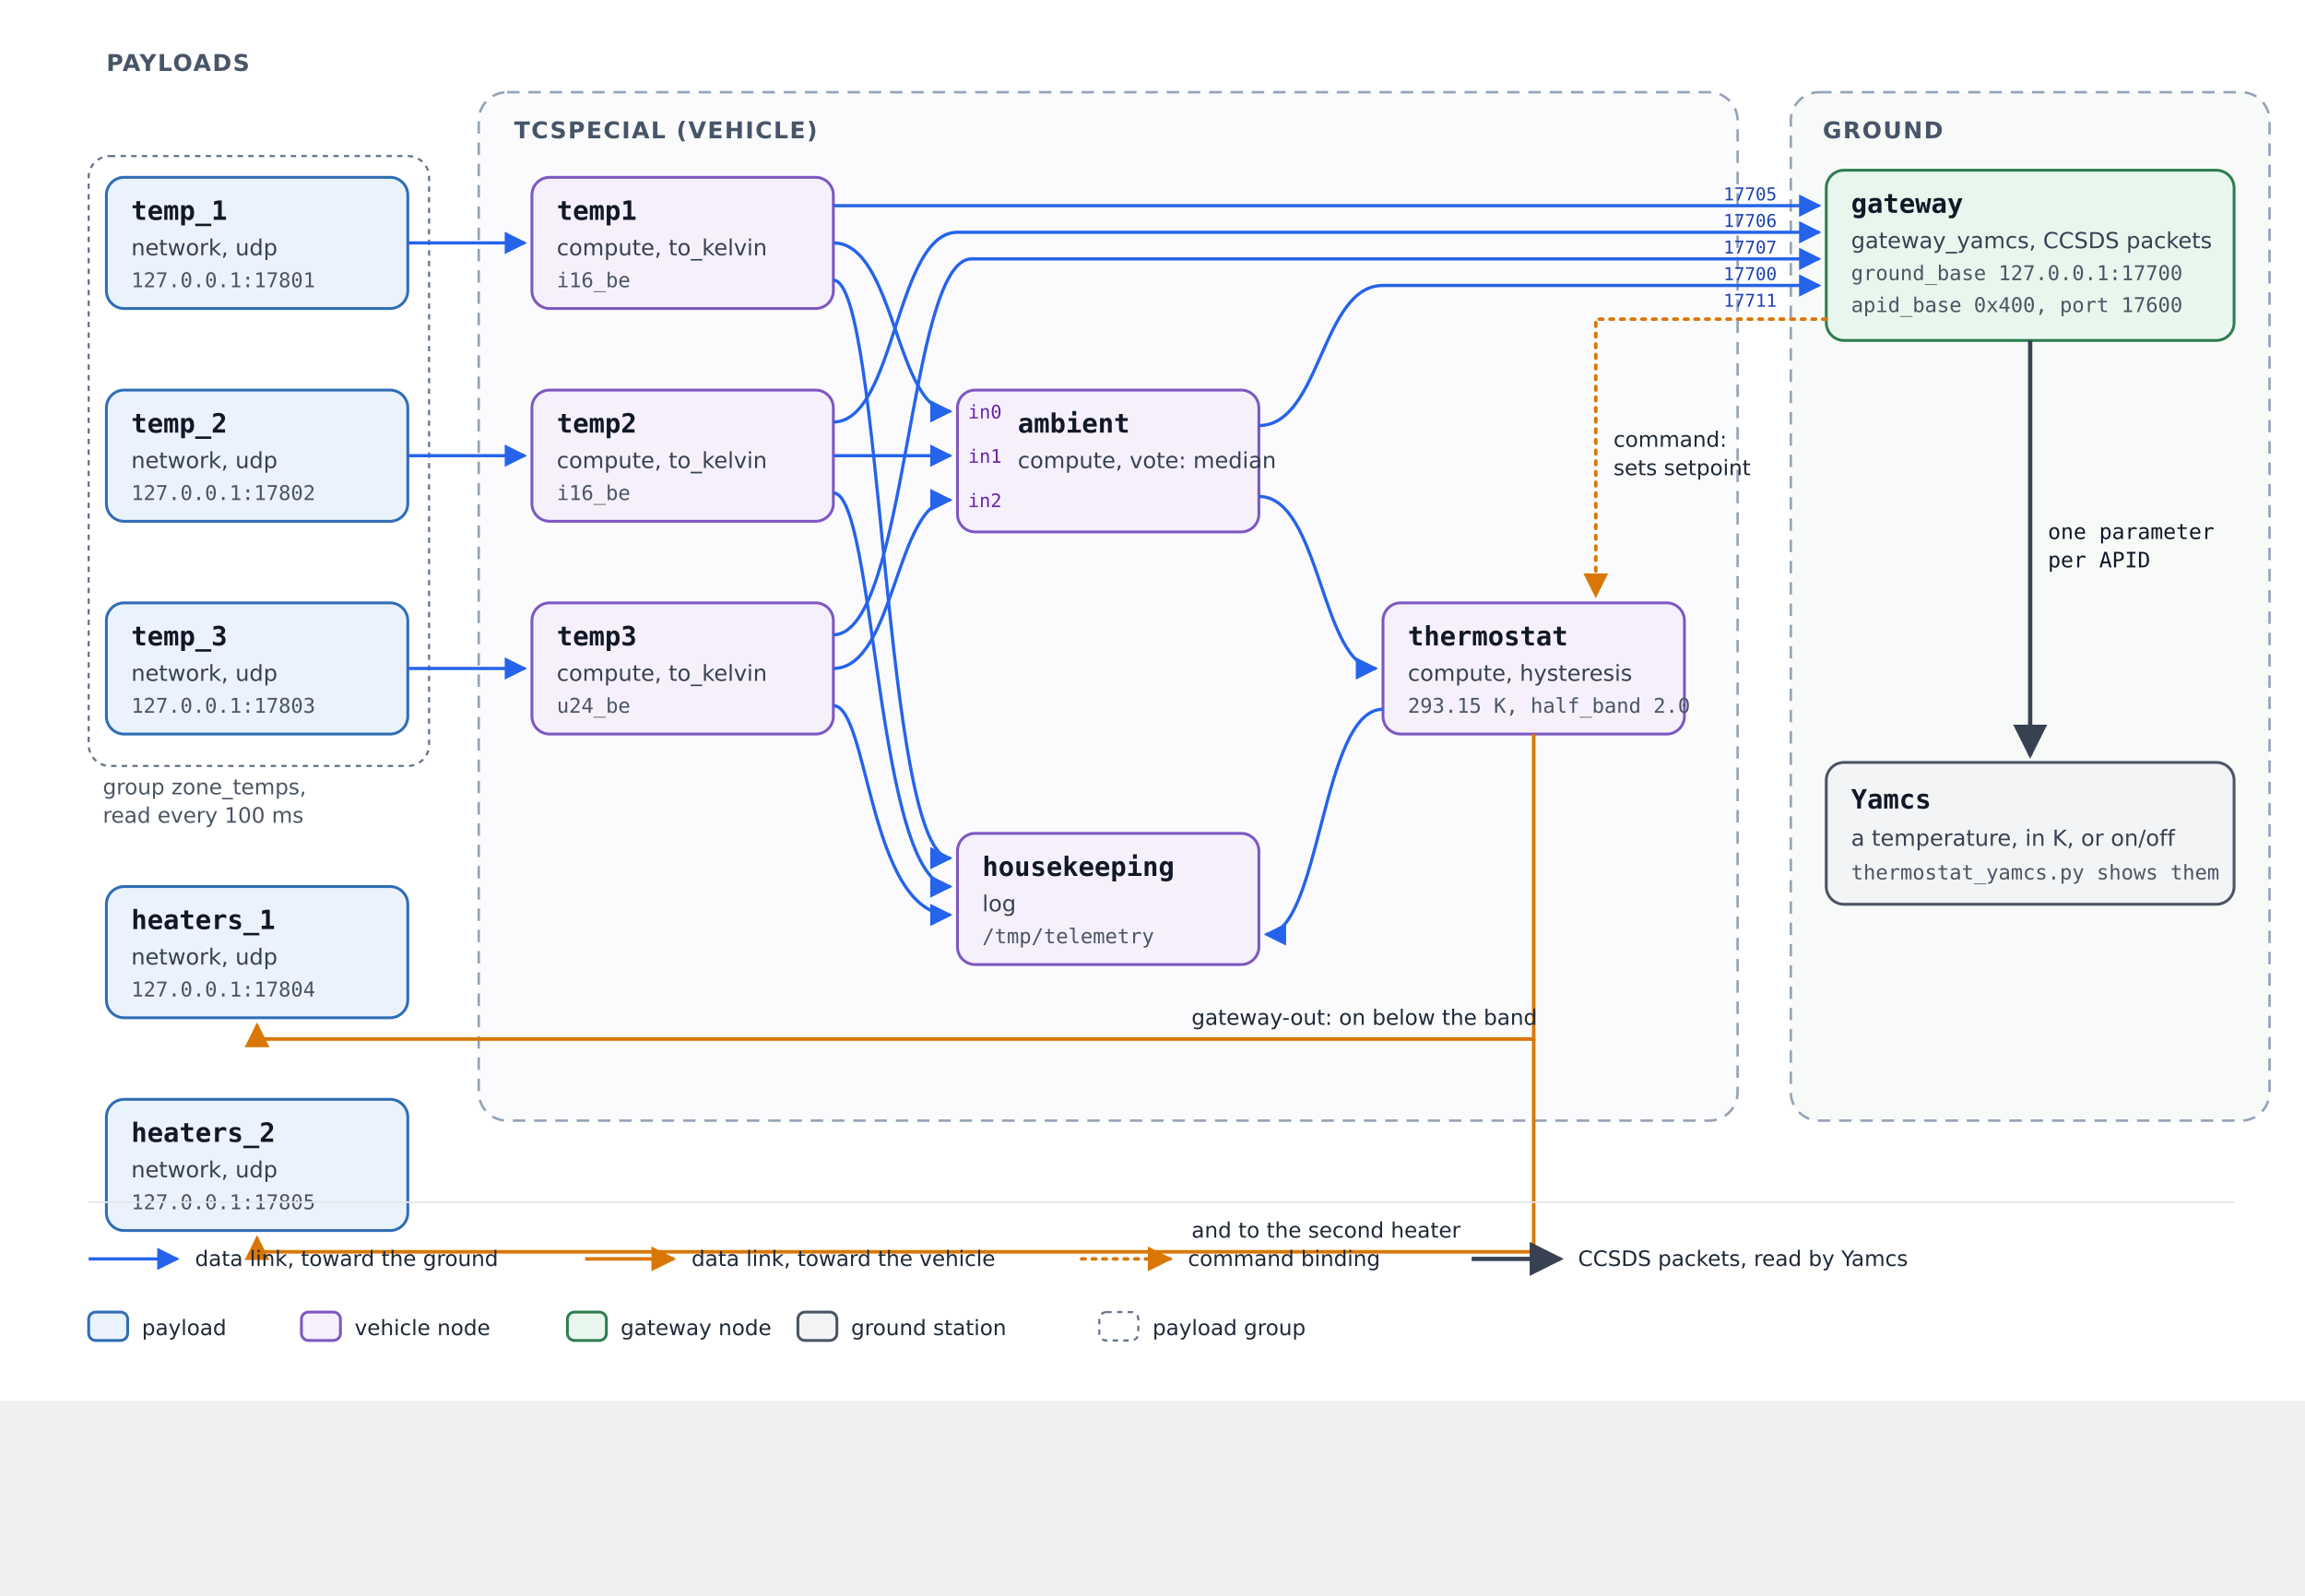
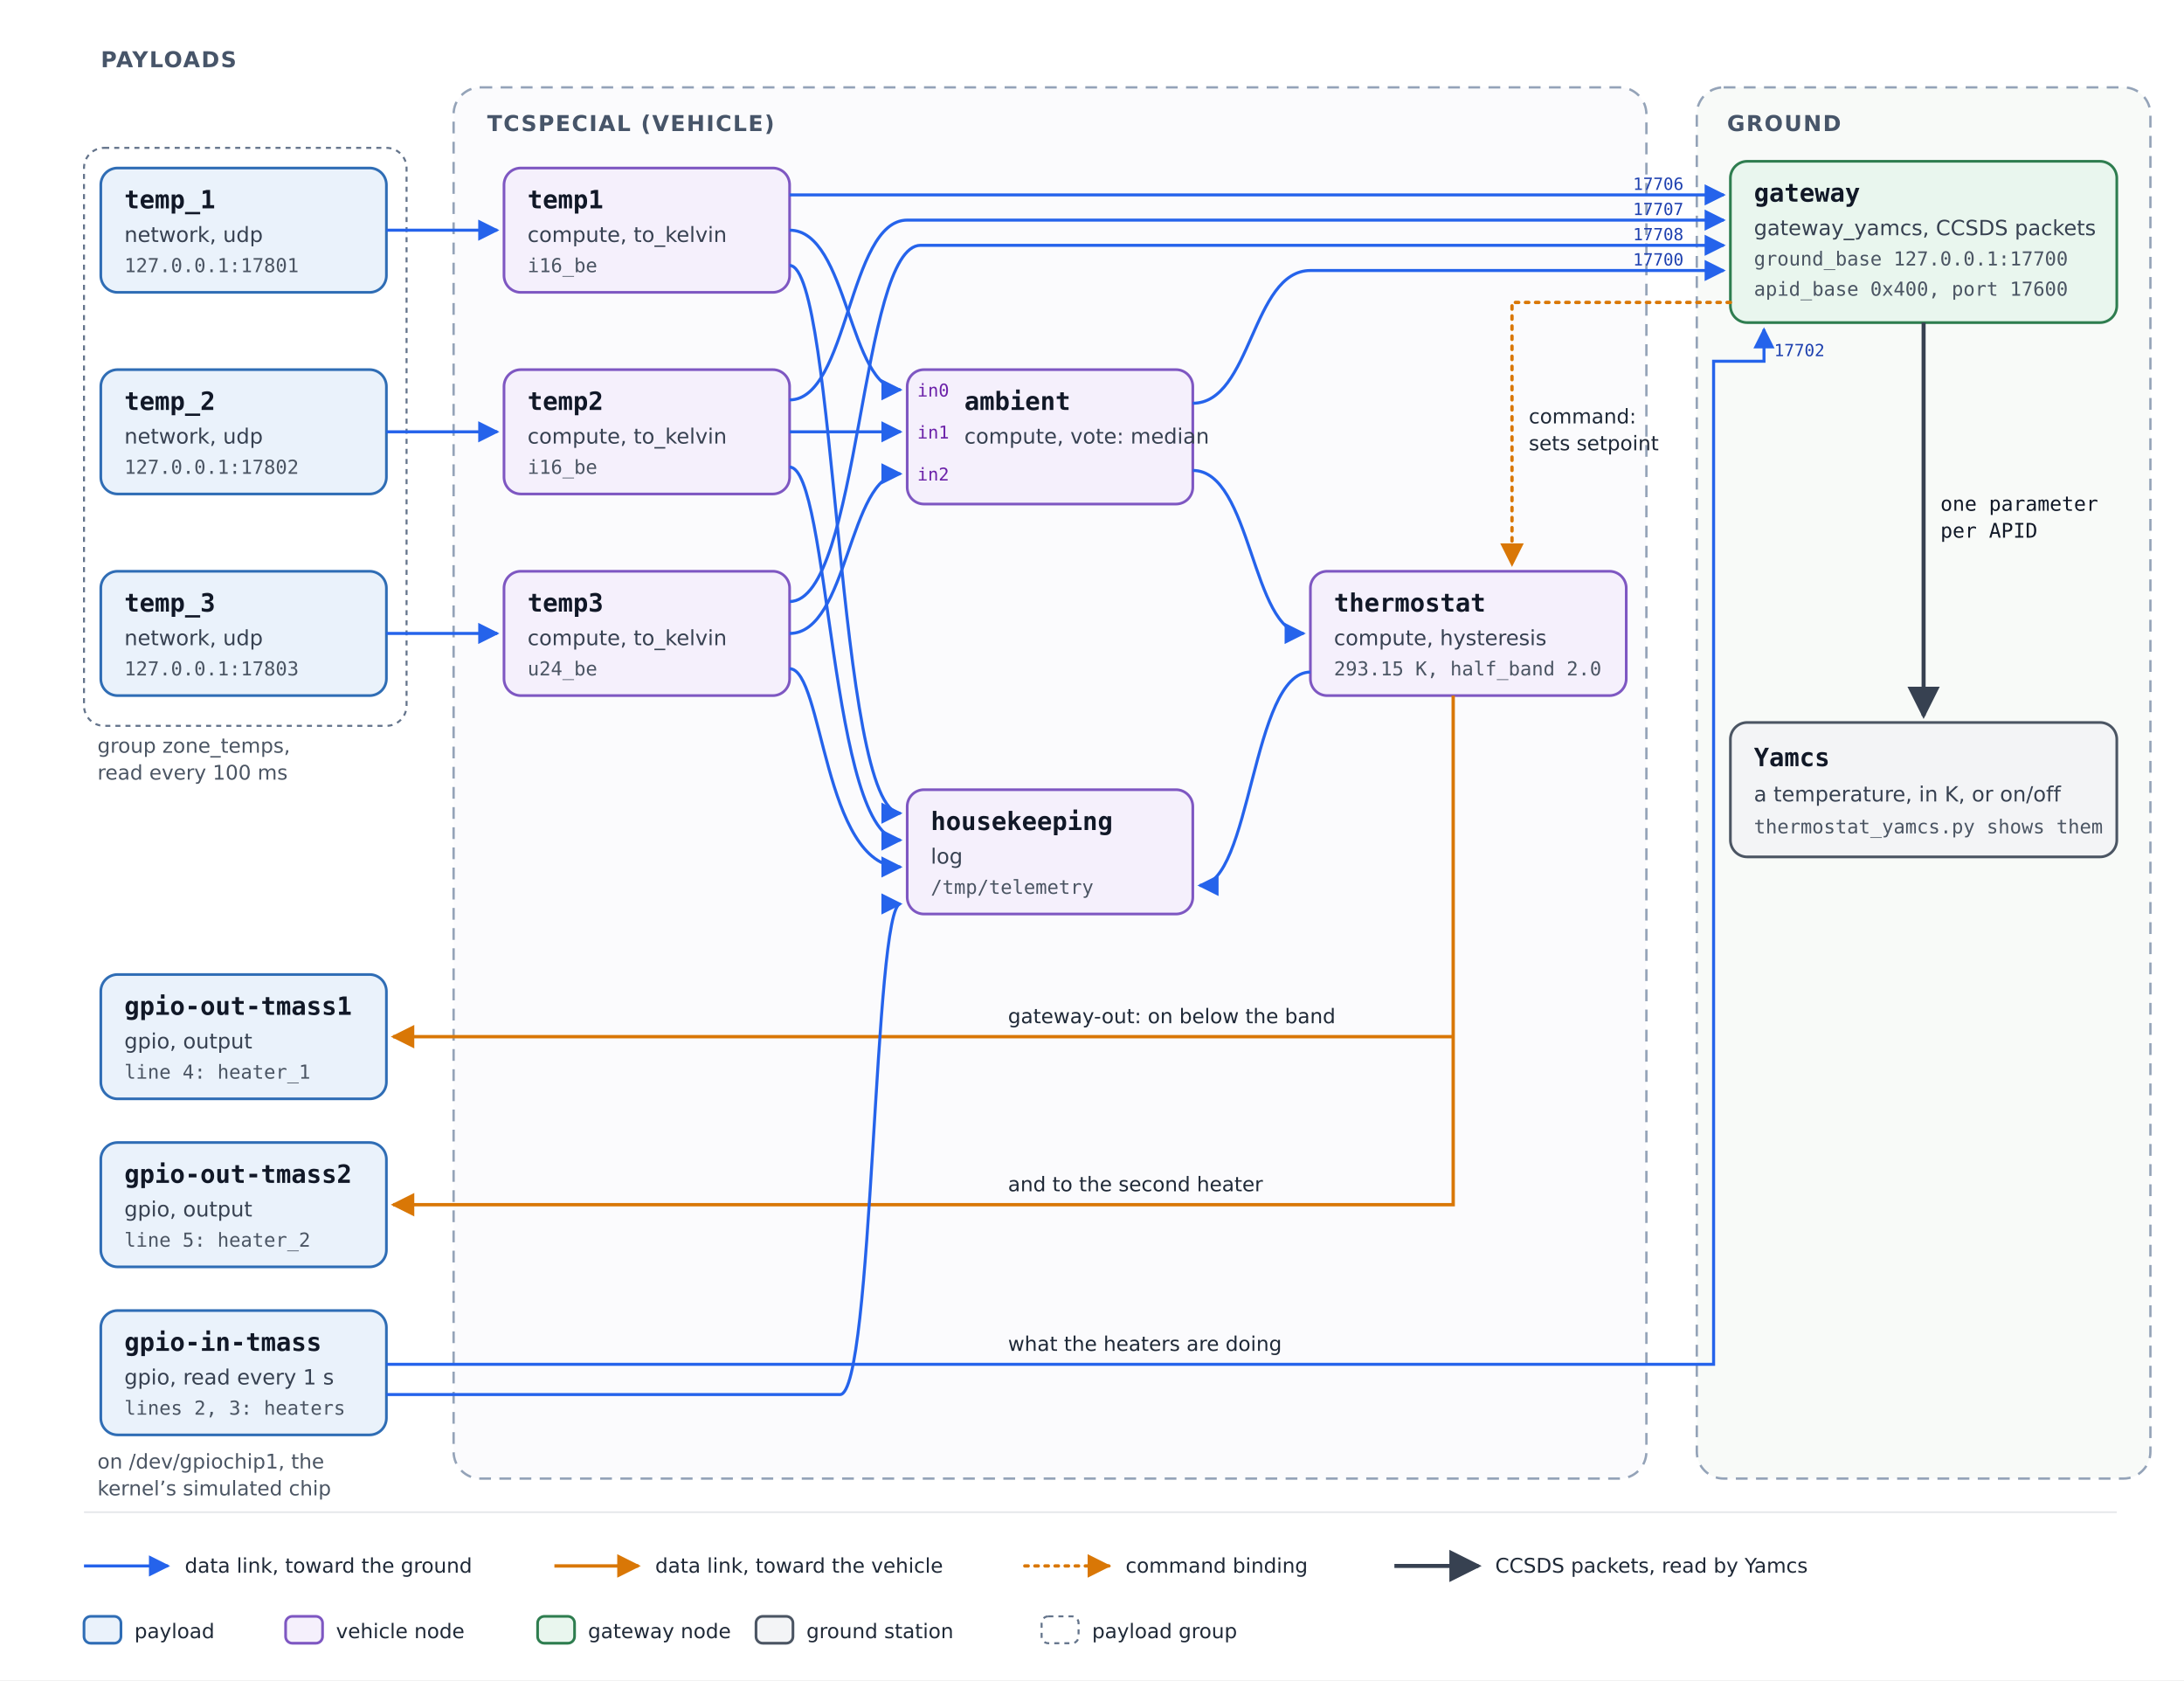
- <svg xmlns="http://www.w3.org/2000/svg" width="1300" height="900" viewBox="0 0 1300 900" role="img" aria-labelledby="title desc">
+ <svg xmlns="http://www.w3.org/2000/svg" width="1300" height="1000" viewBox="0 0 1300 1000" role="img" aria-labelledby="title desc">
  <defs>
    <style>
      text { font-family: "DejaVu Sans", Helvetica, Arial, sans-serif; fill: #111827; }
      .name { font-family: "DejaVu Sans Mono", Menlo, Consolas, monospace; font-size: 15px; font-weight: bold; }
      .kind { font-size: 12.5px; fill: #374151; }
      .detail { font-family: "DejaVu Sans Mono", Menlo, Consolas, monospace; font-size: 11.5px; fill: #4b5563; }
      .port { font-family: "DejaVu Sans Mono", Menlo, Consolas, monospace; font-size: 10.5px; fill: #6b21a8; }
      .heading { font-size: 13px; font-weight: bold; fill: #475569; letter-spacing: 0.06em; }
      .label { font-size: 12px; fill: #1f2937; }
      .note { font-size: 12px; fill: #4b5563; }
      .payload { fill: #eaf2fb; stroke: #2f6db5; stroke-width: 1.6; }
      .vehicle { fill: #f5f0fc; stroke: #7e57c2; stroke-width: 1.6; }
      .gateway { fill: #e9f6ee; stroke: #2e7d4f; stroke-width: 1.6; }
      .ground { fill: #f3f4f6; stroke: #4b5563; stroke-width: 1.6; }
      .groundside { fill: #f8faf8; stroke: #94a3b8; stroke-width: 1.4; stroke-dasharray: 7 5; }
      .call { fill: none; stroke: #374151; stroke-width: 2.4; }
      .code { font-family: "DejaVu Sans Mono", Menlo, Consolas, monospace; font-size: 12px; fill: #111827; }
      .portno { font-family: "DejaVu Sans Mono", Menlo, Consolas, monospace; font-size: 10px; fill: #1e40af; }
      .boundary { fill: #fbfbfd; stroke: #94a3b8; stroke-width: 1.4; stroke-dasharray: 7 5; }
      .group { fill: none; stroke: #64748b; stroke-width: 1.2; stroke-dasharray: 3 3; }
      .groundward { fill: none; stroke: #2563eb; stroke-width: 1.8; }
      .vehicleward { fill: none; stroke: #d97706; stroke-width: 2; }
      .command { fill: none; stroke: #d97706; stroke-width: 2; stroke-dasharray: 2 4; stroke-linecap: round; }
    </style>
    <marker id="arrow-blue" viewBox="0 0 10 10" refX="9" refY="5" markerWidth="7" markerHeight="7" orient="auto-start-reverse">
      <path d="M0,0 L10,5 L0,10 z" fill="#2563eb" />
    </marker>
    <marker id="arrow-orange" viewBox="0 0 10 10" refX="9" refY="5" markerWidth="7" markerHeight="7" orient="auto-start-reverse">
      <path d="M0,0 L10,5 L0,10 z" fill="#d97706" />
    </marker>
    <marker id="arrow-call" viewBox="0 0 10 10" refX="9" refY="5" markerWidth="8" markerHeight="8" orient="auto-start-reverse">
      <path d="M0,0 L10,5 L0,10 z" fill="#374151" />
    </marker>
  </defs>
-   <rect width="1300" height="790" fill="#ffffff" />
+   <rect width="1300" height="1000" fill="#ffffff" />
  <text class="heading" x="60" y="40">PAYLOADS</text>
-   <rect class="boundary" x="270" y="52" width="710" height="580" rx="16" />
+   <rect class="boundary" x="270" y="52" width="710" height="828" rx="16" />
  <text class="heading" x="290" y="78">TCSPECIAL (VEHICLE)</text>
  <rect class="group" x="50" y="88" width="192" height="344" rx="12" />
  <text class="note" x="58" y="448">group zone_temps,</text>
  <text class="note" x="58" y="464">read every 100 ms</text>
  <rect class="payload" x="60" y="100" width="170" height="74" rx="10" />
  <text class="name" x="74" y="124">temp_1</text>
  <text class="kind" x="74" y="144">network, udp</text>
  <text class="detail" x="74" y="162">127.0.0.1:17801</text>
  <rect class="payload" x="60" y="220" width="170" height="74" rx="10" />
  <text class="name" x="74" y="244">temp_2</text>
  <text class="kind" x="74" y="264">network, udp</text>
  <text class="detail" x="74" y="282">127.0.0.1:17802</text>
  <rect class="payload" x="60" y="340" width="170" height="74" rx="10" />
  <text class="name" x="74" y="364">temp_3</text>
  <text class="kind" x="74" y="384">network, udp</text>
  <text class="detail" x="74" y="402">127.0.0.1:17803</text>
-   <rect class="payload" x="60" y="500" width="170" height="74" rx="10" />
-   <text class="name" x="74" y="524">heaters_1</text>
-   <text class="kind" x="74" y="544">network, udp</text>
-   <text class="detail" x="74" y="562">127.0.0.1:17804</text>
-   <rect class="payload" x="60" y="620" width="170" height="74" rx="10" />
-   <text class="name" x="74" y="644">heaters_2</text>
-   <text class="kind" x="74" y="664">network, udp</text>
-   <text class="detail" x="74" y="682">127.0.0.1:17805</text>
+   <rect class="payload" x="60" y="580" width="170" height="74" rx="10" />
+   <text class="name" x="74" y="604">gpio-out-tmass1</text>
+   <text class="kind" x="74" y="624">gpio, output</text>
+   <text class="detail" x="74" y="642">line 4: heater_1</text>
+   <rect class="payload" x="60" y="680" width="170" height="74" rx="10" />
+   <text class="name" x="74" y="704">gpio-out-tmass2</text>
+   <text class="kind" x="74" y="724">gpio, output</text>
+   <text class="detail" x="74" y="742">line 5: heater_2</text>
+   <rect class="payload" x="60" y="780" width="170" height="74" rx="10" />
+   <text class="name" x="74" y="804">gpio-in-tmass</text>
+   <text class="kind" x="74" y="824">gpio, read every 1 s</text>
+   <text class="detail" x="74" y="842">lines 2, 3: heaters</text>
+   <text class="note" x="58" y="874">on /dev/gpiochip1, the</text>
+   <text class="note" x="58" y="890">kernel’s simulated chip</text>
  <rect class="vehicle" x="300" y="100" width="170" height="74" rx="10" />
  <text class="name" x="314" y="124">temp1</text>
  <text class="kind" x="314" y="144">compute, to_kelvin</text>
  <text class="detail" x="314" y="162">i16_be</text>
  <rect class="vehicle" x="300" y="220" width="170" height="74" rx="10" />
  <text class="name" x="314" y="244">temp2</text>
  <text class="kind" x="314" y="264">compute, to_kelvin</text>
  <text class="detail" x="314" y="282">i16_be</text>
  <rect class="vehicle" x="300" y="340" width="170" height="74" rx="10" />
  <text class="name" x="314" y="364">temp3</text>
  <text class="kind" x="314" y="384">compute, to_kelvin</text>
  <text class="detail" x="314" y="402">u24_be</text>
  <rect class="vehicle" x="540" y="220" width="170" height="80" rx="10" />
  <text class="name" x="574" y="244">ambient</text>
  <text class="kind" x="574" y="264">compute, vote: median</text>
  <text class="port" x="546" y="236">in0</text>
  <text class="port" x="546" y="261">in1</text>
  <text class="port" x="546" y="286">in2</text>
  <rect class="vehicle" x="540" y="470" width="170" height="74" rx="10" />
  <text class="name" x="554" y="494">housekeeping</text>
  <text class="kind" x="554" y="514">log</text>
  <text class="detail" x="554" y="532">/tmp/telemetry</text>
-   <rect class="vehicle" x="780" y="340" width="170" height="74" rx="10" />
+   <rect class="vehicle" x="780" y="340" width="188" height="74" rx="10" />
  <text class="name" x="794" y="364">thermostat</text>
  <text class="kind" x="794" y="384">compute, hysteresis</text>
  <text class="detail" x="794" y="402">293.15 K, half_band 2.0</text>
-   <rect class="groundside" x="1010" y="52" width="270" height="580" rx="16" />
+   <rect class="groundside" x="1010" y="52" width="270" height="828" rx="16" />
  <text class="heading" x="1028" y="78">GROUND</text>
  <rect class="gateway" x="1030" y="96" width="230" height="96" rx="10" />
  <text class="name" x="1044" y="120">gateway</text>
  <text class="kind" x="1044" y="140">gateway_yamcs, CCSDS packets</text>
  <text class="detail" x="1044" y="158">ground_base 127.0.0.1:17700</text>
  <text class="detail" x="1044" y="176">apid_base 0x400, port 17600</text>
  <rect class="ground" x="1030" y="430" width="230" height="80" rx="10" />
  <text class="name" x="1044" y="456">Yamcs</text>
  <text class="kind" x="1044" y="477">a temperature, in K, or on/off</text>
  <text class="detail" x="1044" y="496">thermostat_yamcs.py shows them</text>
  <path class="groundward" d="M230,137 L296,137" marker-end="url(#arrow-blue)" />
  <path class="groundward" d="M230,257 L296,257" marker-end="url(#arrow-blue)" />
  <path class="groundward" d="M230,377 L296,377" marker-end="url(#arrow-blue)" />
  <path class="groundward" d="M470,116 L1026,116" marker-end="url(#arrow-blue)" />
  <path class="groundward" d="M470,238 C505,238 505,131 540,131 L1026,131" marker-end="url(#arrow-blue)" />
  <path class="groundward" d="M470,358 C512,358 512,146 548,146 L1026,146" marker-end="url(#arrow-blue)" />
  <path class="groundward" d="M470,137 C505,137 505,232 536,232" marker-end="url(#arrow-blue)" />
  <path class="groundward" d="M470,257 L536,257" marker-end="url(#arrow-blue)" />
  <path class="groundward" d="M470,377 C505,377 505,282 536,282" marker-end="url(#arrow-blue)" />
  <path class="groundward" d="M470,158 C498,158 498,484 536,484" marker-end="url(#arrow-blue)" />
  <path class="groundward" d="M470,278 C494,278 494,500 536,500" marker-end="url(#arrow-blue)" />
  <path class="groundward" d="M470,398 C490,398 490,516 536,516" marker-end="url(#arrow-blue)" />
  <path class="groundward" d="M710,240 C745,240 745,161 780,161 L1026,161" marker-end="url(#arrow-blue)" />
  <path class="groundward" d="M710,280 C745,280 745,377 776,377" marker-end="url(#arrow-blue)" />
  <path class="groundward" d="M780,400 C745,400 745,527 714,527" marker-end="url(#arrow-blue)" />
-   <path class="vehicleward" d="M865,414 L865,586 L145,586 L145,578" marker-end="url(#arrow-orange)" />
-   <path class="vehicleward" d="M865,586 L865,706 L145,706 L145,698" marker-end="url(#arrow-orange)" />
-   <text class="label" x="672" y="578">gateway-out: on below the band</text>
-   <text class="label" x="672" y="698">and to the second heater</text>
-   <text class="portno" x="972" y="113">17705</text>
-   <text class="portno" x="972" y="128">17706</text>
-   <text class="portno" x="972" y="143">17707</text>
+   <path class="vehicleward" d="M865,414 L865,717 L234,717" marker-end="url(#arrow-orange)" />
+   <path class="vehicleward" d="M865,617 L234,617" marker-end="url(#arrow-orange)" />
+   <text class="label" x="600" y="609">gateway-out: on below the band</text>
+   <text class="label" x="600" y="709">and to the second heater</text>
+   <path class="groundward" d="M230,812 L1020,812 L1020,215 L1050,215 L1050,196" marker-end="url(#arrow-blue)" />
+   <path class="groundward" d="M230,830 L500,830 C520,830 520,538 536,538" marker-end="url(#arrow-blue)" />
+   <text class="label" x="600" y="804">what the heaters are doing</text>
+   <text class="portno" x="972" y="113">17706</text>
+   <text class="portno" x="972" y="128">17707</text>
+   <text class="portno" x="972" y="143">17708</text>
  <text class="portno" x="972" y="158">17700</text>
-   <text class="portno" x="972" y="173">17711</text>
+   <text class="portno" x="1056" y="212">17702</text>
  <path class="command" d="M1030,180 L900,180 L900,336" marker-end="url(#arrow-orange)" />
  <text class="label" x="910" y="252">command:</text>
  <text class="label" x="910" y="268">sets setpoint</text>
  <path class="call" d="M1145,192 L1145,426" marker-end="url(#arrow-call)" />
  <text class="code" x="1155" y="304">one parameter</text>
  <text class="code" x="1155" y="320">per APID</text>
-   <line x1="50" y1="678" x2="1260" y2="678" stroke="#e5e7eb" stroke-width="1" />
-   <path class="groundward" d="M50,710 L100,710" marker-end="url(#arrow-blue)" />
-   <text class="label" x="110" y="714">data link, toward the ground</text>
-   <path class="vehicleward" d="M330,710 L380,710" marker-end="url(#arrow-orange)" />
-   <text class="label" x="390" y="714">data link, toward the vehicle</text>
-   <path class="command" d="M610,710 L660,710" marker-end="url(#arrow-orange)" />
-   <text class="label" x="670" y="714">command binding</text>
-   <path class="call" d="M830,710 L880,710" marker-end="url(#arrow-call)" />
-   <text class="label" x="890" y="714">CCSDS packets, read by Yamcs</text>
-   <rect class="payload" x="50" y="740" width="22" height="16" rx="4" />
-   <text class="label" x="80" y="753">payload</text>
-   <rect class="vehicle" x="170" y="740" width="22" height="16" rx="4" />
-   <text class="label" x="200" y="753">vehicle node</text>
-   <rect class="gateway" x="320" y="740" width="22" height="16" rx="4" />
-   <text class="label" x="350" y="753">gateway node</text>
-   <rect class="ground" x="450" y="740" width="22" height="16" rx="4" />
-   <text class="label" x="480" y="753">ground station</text>
-   <rect class="group" x="620" y="740" width="22" height="16" rx="4" />
-   <text class="label" x="650" y="753">payload group</text>
+   <line x1="50" y1="900" x2="1260" y2="900" stroke="#e5e7eb" stroke-width="1" />
+   <path class="groundward" d="M50,932 L100,932" marker-end="url(#arrow-blue)" />
+   <text class="label" x="110" y="936">data link, toward the ground</text>
+   <path class="vehicleward" d="M330,932 L380,932" marker-end="url(#arrow-orange)" />
+   <text class="label" x="390" y="936">data link, toward the vehicle</text>
+   <path class="command" d="M610,932 L660,932" marker-end="url(#arrow-orange)" />
+   <text class="label" x="670" y="936">command binding</text>
+   <path class="call" d="M830,932 L880,932" marker-end="url(#arrow-call)" />
+   <text class="label" x="890" y="936">CCSDS packets, read by Yamcs</text>
+   <rect class="payload" x="50" y="962" width="22" height="16" rx="4" />
+   <text class="label" x="80" y="975">payload</text>
+   <rect class="vehicle" x="170" y="962" width="22" height="16" rx="4" />
+   <text class="label" x="200" y="975">vehicle node</text>
+   <rect class="gateway" x="320" y="962" width="22" height="16" rx="4" />
+   <text class="label" x="350" y="975">gateway node</text>
+   <rect class="ground" x="450" y="962" width="22" height="16" rx="4" />
+   <text class="label" x="480" y="975">ground station</text>
+   <rect class="group" x="620" y="962" width="22" height="16" rx="4" />
+   <text class="label" x="650" y="975">payload group</text>
</svg>
